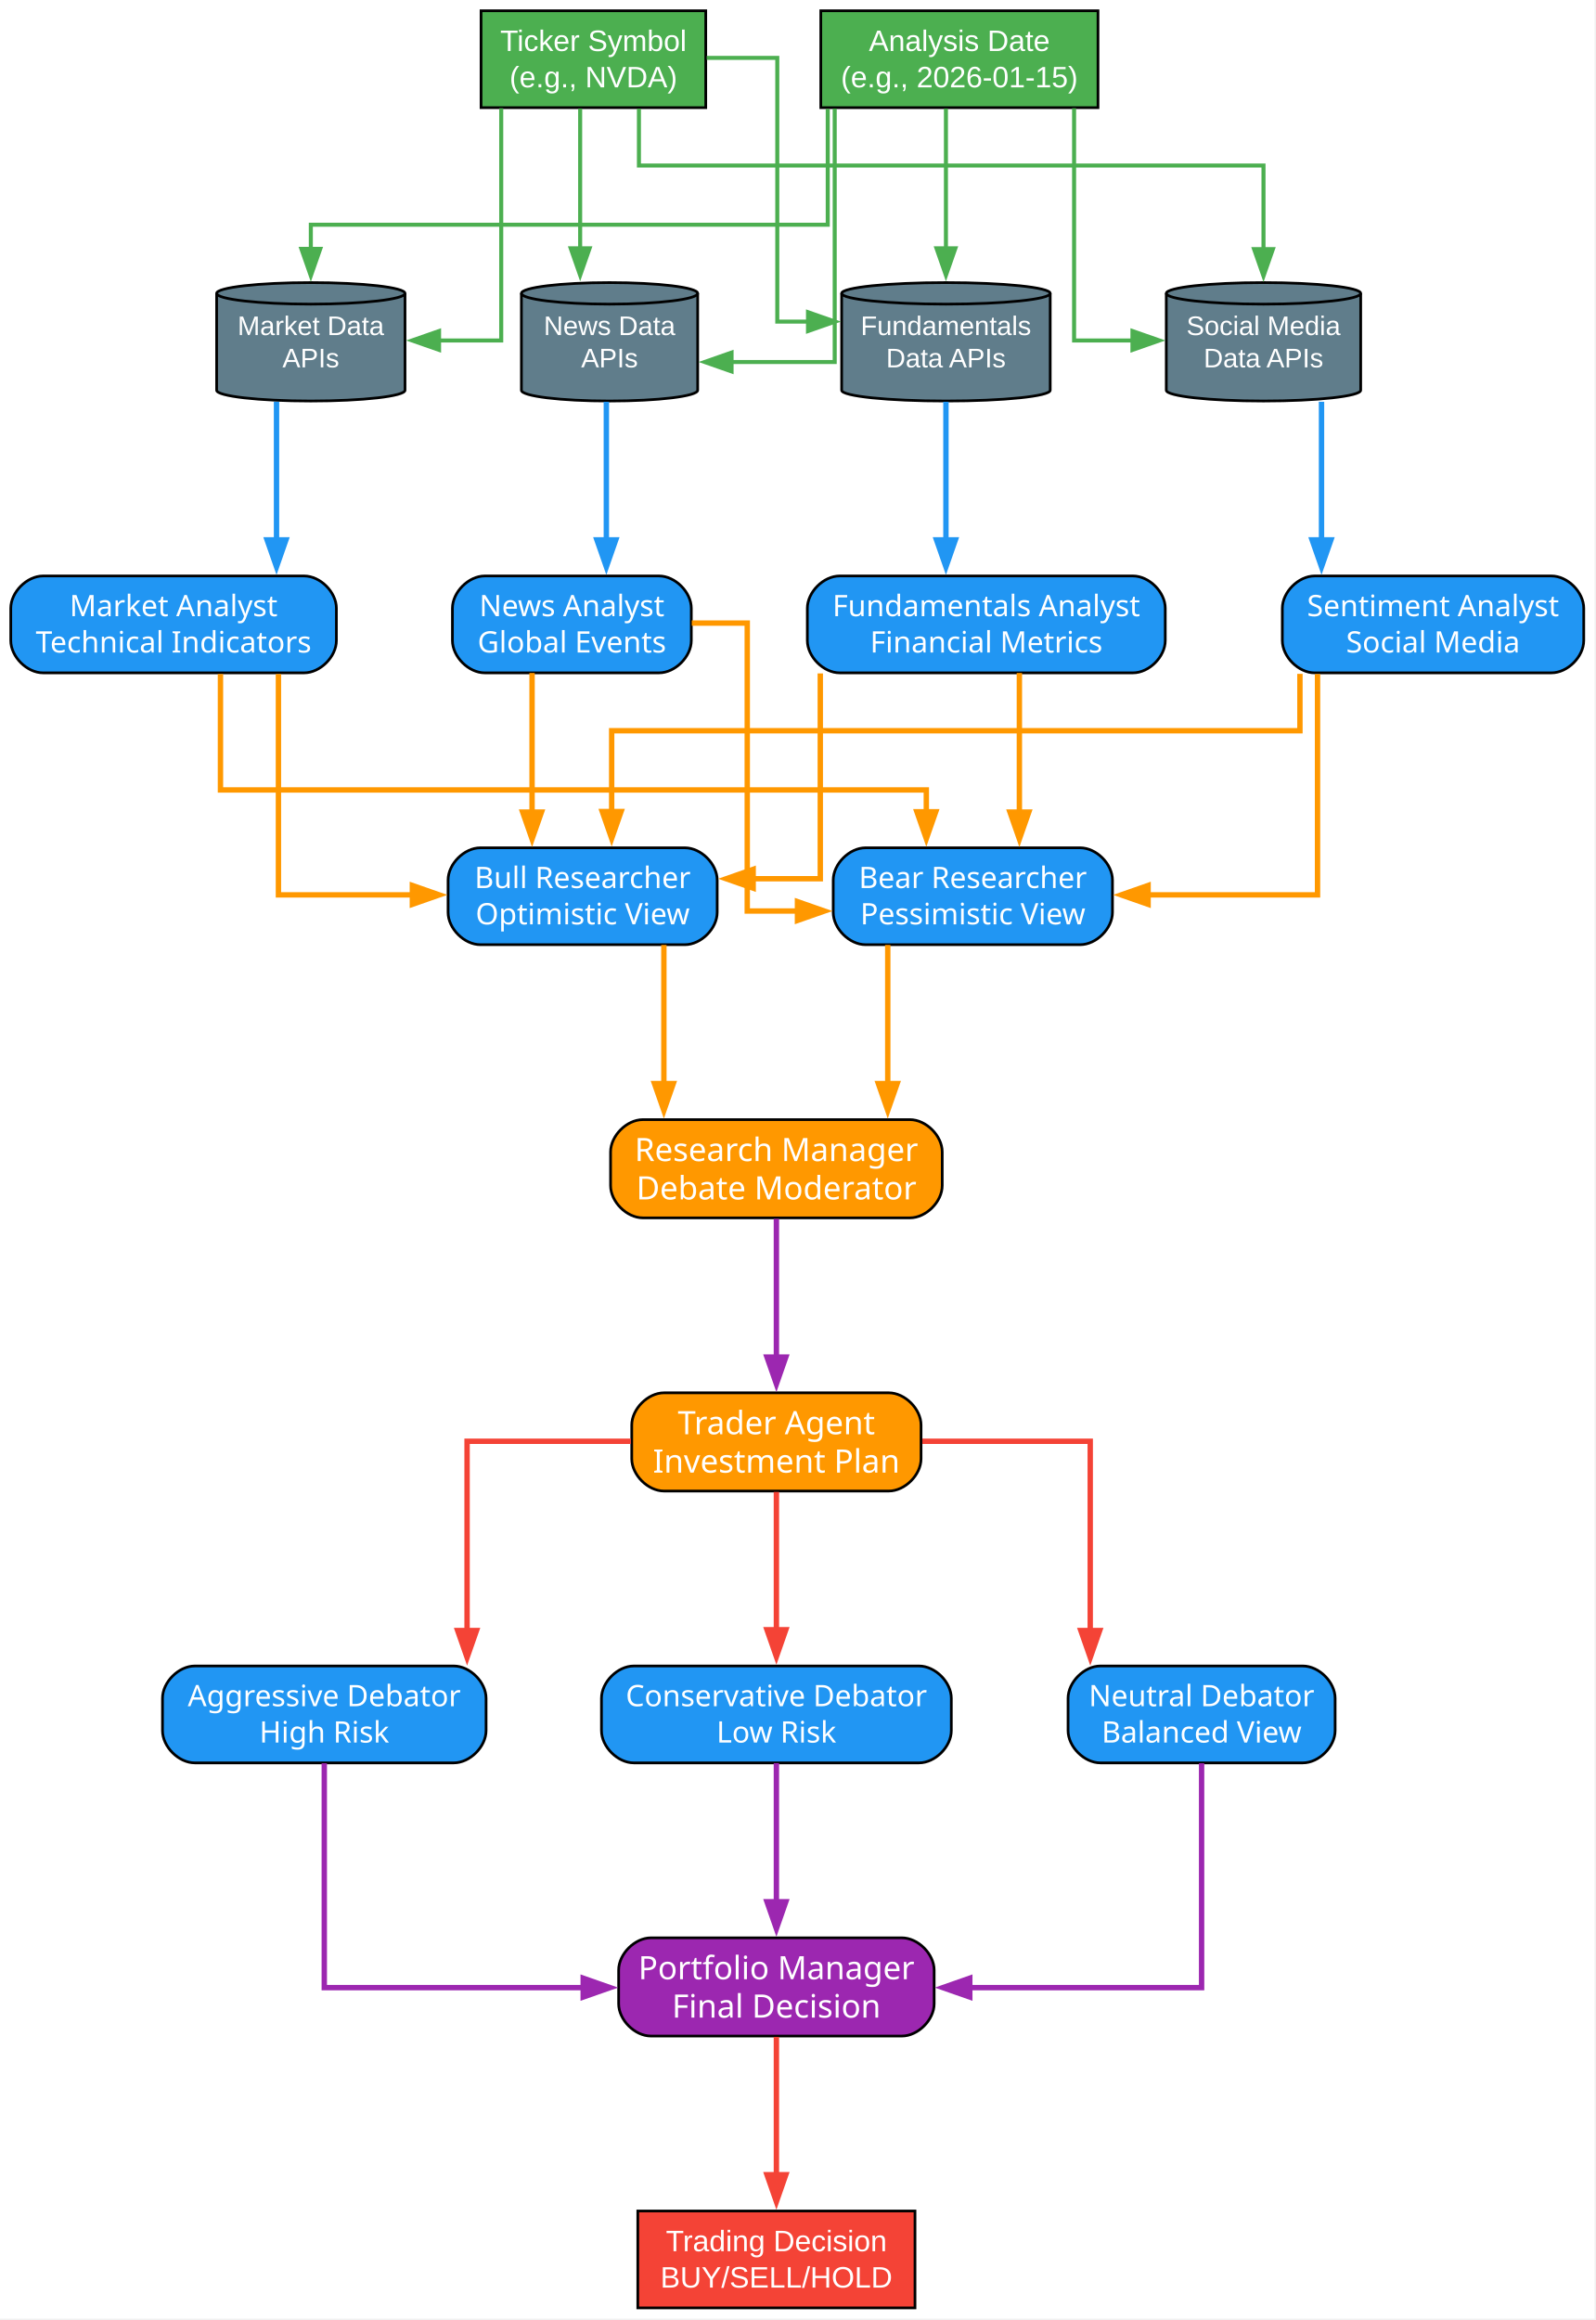
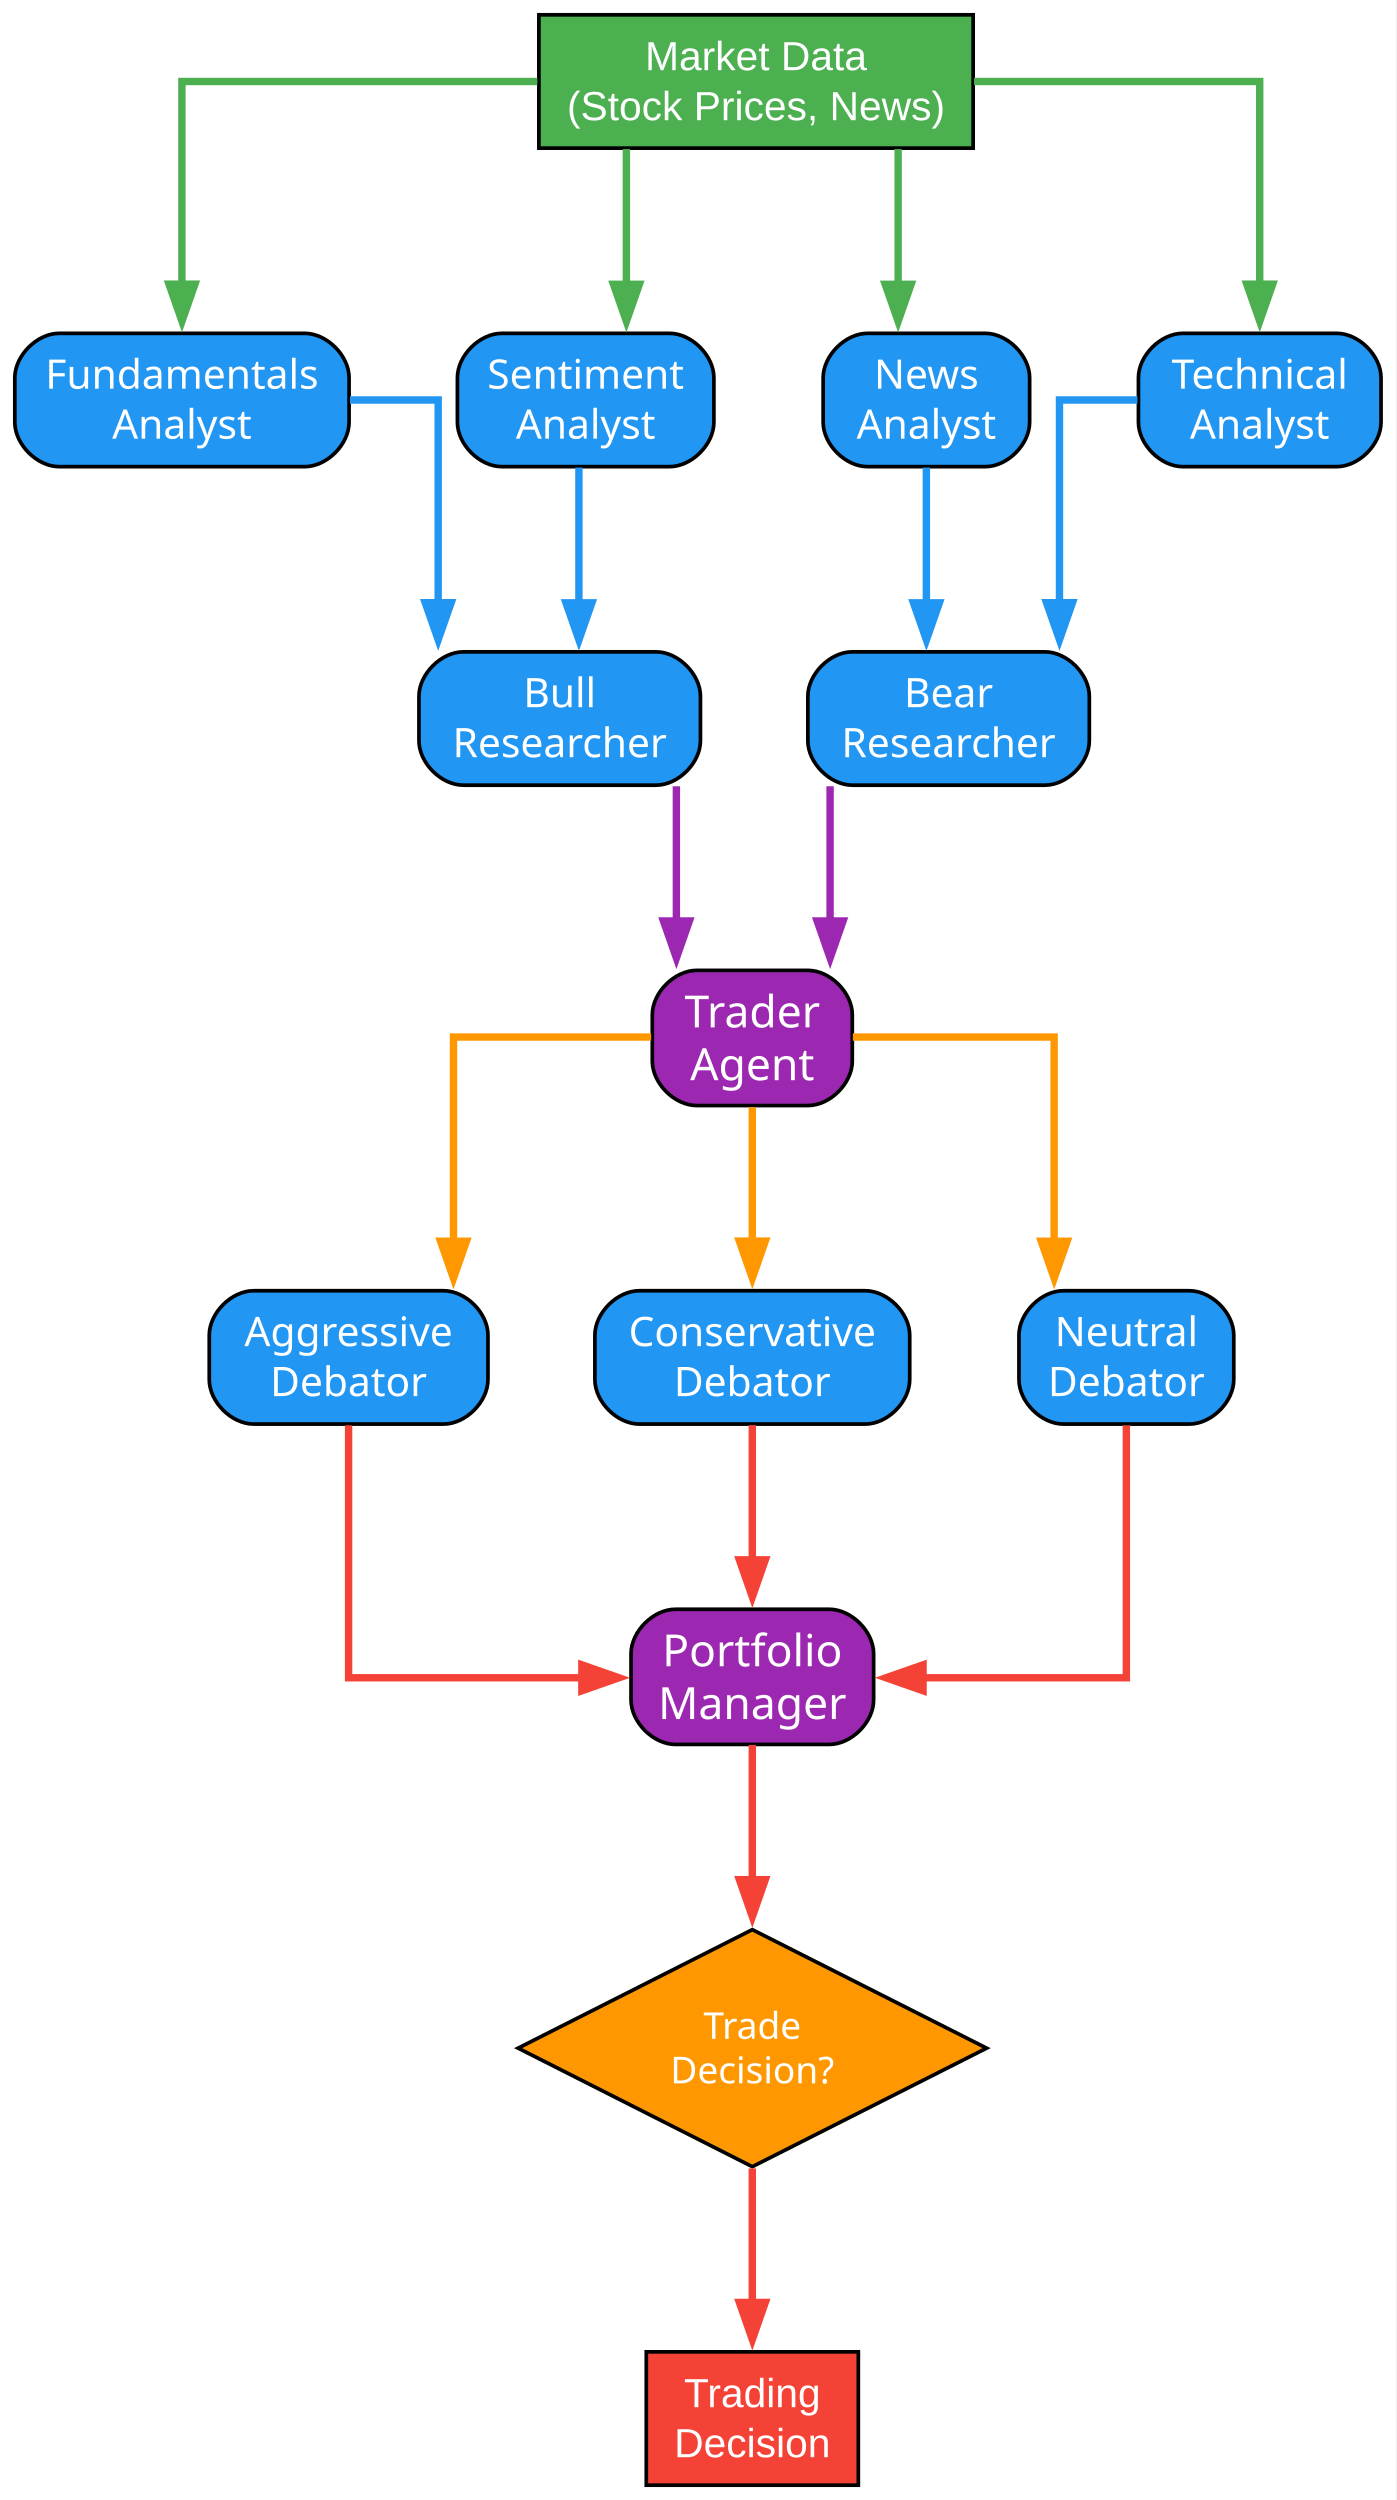
- <svg xmlns="http://www.w3.org/2000/svg" width="593pt" height="862pt" viewBox="0.00 0.00 593.00 862.00">
-   <g id="graph0" class="graph" transform="scale(1 1) rotate(0) translate(4 857.5)">
-     <polygon fill="white" stroke="none" points="-4,4 -4,-857.5 588.5,-857.5 588.5,4 -4,4" />
+ <svg xmlns="http://www.w3.org/2000/svg" width="377pt" height="675pt" viewBox="0.00 0.00 377.00 675.00">
+   <g id="graph0" class="graph" transform="scale(1 1) rotate(0) translate(4 671)">
+     <polygon fill="white" stroke="none" points="-4,4 -4,-671 372.88,-671 372.88,4 -4,4" />
    <g id="node1" class="node">
-       <polygon fill="#4caf50" stroke="black" points="258.25,-853.5 174.75,-853.5 174.75,-817.5 258.25,-817.5 258.25,-853.5" />
-       <text xml:space="preserve" text-anchor="middle" x="216.5" y="-838.55" font-family="Arial" font-size="11.00" fill="white">Ticker Symbol</text>
-       <text xml:space="preserve" text-anchor="middle" x="216.5" y="-825.05" font-family="Arial" font-size="11.00" fill="white">(e.g., NVDA)</text>
+       <polygon fill="#4caf50" stroke="black" points="258.75,-667 141.5,-667 141.5,-631 258.75,-631 258.75,-667" />
+       <text xml:space="preserve" text-anchor="middle" x="200.12" y="-652.05" font-family="Arial" font-size="11.00" fill="white">Market Data</text>
+       <text xml:space="preserve" text-anchor="middle" x="200.12" y="-638.55" font-family="Arial" font-size="11.00" fill="white">(Stock Prices, News)</text>
+     </g>
+     <g id="node2" class="node">
+       <path fill="#2196f3" stroke="black" d="M78.25,-581C78.25,-581 12,-581 12,-581 6,-581 0,-575 0,-569 0,-569 0,-557 0,-557 0,-551 6,-545 12,-545 12,-545 78.25,-545 78.25,-545 84.25,-545 90.25,-551 90.25,-557 90.25,-557 90.25,-569 90.25,-569 90.25,-575 84.25,-581 78.25,-581" />
+       <text xml:space="preserve" text-anchor="middle" x="45.12" y="-566.05" font-family="Arial Bold" font-size="11.00" fill="white">Fundamentals</text>
+       <text xml:space="preserve" text-anchor="middle" x="45.12" y="-552.55" font-family="Arial Bold" font-size="11.00" fill="white">Analyst</text>
+     </g>
+     <g id="edge1" class="edge">
+       <path fill="none" stroke="#4caf50" stroke-width="2" d="M141.08,-649C97.28,-649 45.12,-649 45.12,-649 45.12,-649 45.12,-594.27 45.12,-594.27" />
+       <polygon fill="#4caf50" stroke="#4caf50" stroke-width="2" points="48.63,-594.27 45.13,-584.27 41.63,-594.27 48.63,-594.27" />
    </g>
    <g id="node3" class="node">
-       <path fill="#607d8b" stroke="black" d="M146.5,-748.5C146.5,-750.71 130.81,-752.5 111.5,-752.5 92.19,-752.5 76.5,-750.71 76.5,-748.5 76.5,-748.5 76.5,-712.5 76.5,-712.5 76.5,-710.29 92.19,-708.5 111.5,-708.5 130.81,-708.5 146.5,-710.29 146.5,-712.5 146.5,-712.5 146.5,-748.5 146.5,-748.5" />
-       <path fill="none" stroke="black" d="M146.5,-748.5C146.5,-746.29 130.81,-744.5 111.5,-744.5 92.19,-744.5 76.5,-746.29 76.5,-748.5" />
-       <text xml:space="preserve" text-anchor="middle" x="111.5" y="-733" font-family="Arial" font-size="10.00" fill="white">Market Data</text>
-       <text xml:space="preserve" text-anchor="middle" x="111.5" y="-721" font-family="Arial" font-size="10.00" fill="white">APIs</text>
+       <path fill="#2196f3" stroke="black" d="M176.75,-581C176.75,-581 131.5,-581 131.5,-581 125.5,-581 119.5,-575 119.5,-569 119.5,-569 119.5,-557 119.5,-557 119.5,-551 125.5,-545 131.5,-545 131.5,-545 176.75,-545 176.75,-545 182.75,-545 188.75,-551 188.75,-557 188.75,-557 188.75,-569 188.75,-569 188.75,-575 182.75,-581 176.75,-581" />
+       <text xml:space="preserve" text-anchor="middle" x="154.12" y="-566.05" font-family="Arial Bold" font-size="11.00" fill="white">Sentiment</text>
+       <text xml:space="preserve" text-anchor="middle" x="154.12" y="-552.55" font-family="Arial Bold" font-size="11.00" fill="white">Analyst</text>
    </g>
-     <g id="edge1" class="edge">
-       <path fill="none" stroke="#4caf50" stroke-width="1.5" d="M182.25,-817.3C182.25,-787.36 182.25,-731 182.25,-731 182.25,-731 159.15,-731 159.15,-731" />
-       <polygon fill="#4caf50" stroke="#4caf50" stroke-width="1.5" points="159.15,-727.5 149.15,-731 159.15,-734.5 159.15,-727.5" />
+     <g id="edge2" class="edge">
+       <path fill="none" stroke="#4caf50" stroke-width="2" d="M165.12,-630.76C165.12,-630.76 165.12,-594.24 165.12,-594.24" />
+       <polygon fill="#4caf50" stroke="#4caf50" stroke-width="2" points="168.63,-594.24 165.13,-584.24 161.63,-594.24 168.63,-594.24" />
    </g>
    <g id="node4" class="node">
-       <path fill="#607d8b" stroke="black" d="M255.25,-748.5C255.25,-750.71 240.57,-752.5 222.5,-752.5 204.43,-752.5 189.75,-750.71 189.75,-748.5 189.75,-748.5 189.75,-712.5 189.75,-712.5 189.75,-710.29 204.43,-708.5 222.5,-708.5 240.57,-708.5 255.25,-710.29 255.25,-712.5 255.25,-712.5 255.25,-748.5 255.25,-748.5" />
-       <path fill="none" stroke="black" d="M255.25,-748.5C255.25,-746.29 240.57,-744.5 222.5,-744.5 204.43,-744.5 189.75,-746.29 189.75,-748.5" />
-       <text xml:space="preserve" text-anchor="middle" x="222.5" y="-733" font-family="Arial" font-size="10.00" fill="white">News Data</text>
-       <text xml:space="preserve" text-anchor="middle" x="222.5" y="-721" font-family="Arial" font-size="10.00" fill="white">APIs</text>
+       <path fill="#2196f3" stroke="black" d="M262,-581C262,-581 230.25,-581 230.25,-581 224.25,-581 218.25,-575 218.25,-569 218.25,-569 218.25,-557 218.25,-557 218.25,-551 224.25,-545 230.25,-545 230.25,-545 262,-545 262,-545 268,-545 274,-551 274,-557 274,-557 274,-569 274,-569 274,-575 268,-581 262,-581" />
+       <text xml:space="preserve" text-anchor="middle" x="246.12" y="-566.05" font-family="Arial Bold" font-size="11.00" fill="white">News</text>
+       <text xml:space="preserve" text-anchor="middle" x="246.12" y="-552.55" font-family="Arial Bold" font-size="11.00" fill="white">Analyst</text>
    </g>
-     <g id="edge2" class="edge">
-       <path fill="none" stroke="#4caf50" stroke-width="1.5" d="M211.58,-817.21C211.58,-817.21 211.58,-765.23 211.58,-765.23" />
-       <polygon fill="#4caf50" stroke="#4caf50" stroke-width="1.5" points="215.08,-765.23 211.58,-755.23 208.08,-765.23 215.08,-765.23" />
+     <g id="edge3" class="edge">
+       <path fill="none" stroke="#4caf50" stroke-width="2" d="M238.5,-630.76C238.5,-630.76 238.5,-594.24 238.5,-594.24" />
+       <polygon fill="#4caf50" stroke="#4caf50" stroke-width="2" points="242,-594.24 238.5,-584.24 235,-594.24 242,-594.24" />
    </g>
    <g id="node5" class="node">
-       <path fill="#607d8b" stroke="black" d="M386.25,-748.5C386.25,-750.71 368.88,-752.5 347.5,-752.5 326.12,-752.5 308.75,-750.71 308.75,-748.5 308.75,-748.5 308.75,-712.5 308.75,-712.5 308.75,-710.29 326.12,-708.5 347.5,-708.5 368.88,-708.5 386.25,-710.29 386.25,-712.5 386.25,-712.5 386.25,-748.5 386.25,-748.5" />
-       <path fill="none" stroke="black" d="M386.25,-748.5C386.25,-746.29 368.88,-744.5 347.5,-744.5 326.12,-744.5 308.75,-746.29 308.75,-748.5" />
-       <text xml:space="preserve" text-anchor="middle" x="347.5" y="-733" font-family="Arial" font-size="10.00" fill="white">Fundamentals</text>
-       <text xml:space="preserve" text-anchor="middle" x="347.5" y="-721" font-family="Arial" font-size="10.00" fill="white">Data APIs</text>
+       <path fill="#2196f3" stroke="black" d="M356.88,-581C356.88,-581 315.38,-581 315.38,-581 309.38,-581 303.38,-575 303.38,-569 303.38,-569 303.38,-557 303.38,-557 303.38,-551 309.38,-545 315.38,-545 315.38,-545 356.88,-545 356.88,-545 362.88,-545 368.88,-551 368.88,-557 368.88,-557 368.88,-569 368.88,-569 368.88,-575 362.88,-581 356.88,-581" />
+       <text xml:space="preserve" text-anchor="middle" x="336.12" y="-566.05" font-family="Arial Bold" font-size="11.00" fill="white">Technical</text>
+       <text xml:space="preserve" text-anchor="middle" x="336.12" y="-552.55" font-family="Arial Bold" font-size="11.00" fill="white">Analyst</text>
    </g>
-     <g id="edge3" class="edge">
-       <path fill="none" stroke="#4caf50" stroke-width="1.5" d="M258.61,-836C272.67,-836 284.83,-836 284.83,-836 284.83,-836 284.83,-738 284.83,-738 284.83,-738 296.25,-738 296.25,-738" />
-       <polygon fill="#4caf50" stroke="#4caf50" stroke-width="1.5" points="296.25,-741.5 306.25,-738 296.25,-734.5 296.25,-741.5" />
+     <g id="edge4" class="edge">
+       <path fill="none" stroke="#4caf50" stroke-width="2" d="M258.99,-649C295.74,-649 336.12,-649 336.12,-649 336.12,-649 336.12,-594.27 336.12,-594.27" />
+       <polygon fill="#4caf50" stroke="#4caf50" stroke-width="2" points="339.63,-594.27 336.13,-584.27 332.63,-594.27 339.63,-594.27" />
    </g>
    <g id="node6" class="node">
-       <path fill="#607d8b" stroke="black" d="M501.62,-748.5C501.62,-750.71 485.43,-752.5 465.5,-752.5 445.57,-752.5 429.38,-750.71 429.38,-748.5 429.38,-748.5 429.38,-712.5 429.38,-712.5 429.38,-710.29 445.57,-708.5 465.5,-708.5 485.43,-708.5 501.62,-710.29 501.62,-712.5 501.62,-712.5 501.62,-748.5 501.62,-748.5" />
-       <path fill="none" stroke="black" d="M501.62,-748.5C501.62,-746.29 485.43,-744.5 465.5,-744.5 445.57,-744.5 429.38,-746.29 429.38,-748.5" />
-       <text xml:space="preserve" text-anchor="middle" x="465.5" y="-733" font-family="Arial" font-size="10.00" fill="white">Social Media</text>
-       <text xml:space="preserve" text-anchor="middle" x="465.5" y="-721" font-family="Arial" font-size="10.00" fill="white">Data APIs</text>
-     </g>
-     <g id="edge4" class="edge">
-       <path fill="none" stroke="#4caf50" stroke-width="1.5" d="M233.42,-817.14C233.42,-806.82 233.42,-796 233.42,-796 233.42,-796 465.5,-796 465.5,-796 465.5,-796 465.5,-764.95 465.5,-764.95" />
-       <polygon fill="#4caf50" stroke="#4caf50" stroke-width="1.5" points="469,-764.95 465.5,-754.95 462,-764.95 469,-764.95" />
-     </g>
-     <g id="node2" class="node">
-       <polygon fill="#4caf50" stroke="black" points="404,-853.5 301,-853.5 301,-817.5 404,-817.5 404,-853.5" />
-       <text xml:space="preserve" text-anchor="middle" x="352.5" y="-838.55" font-family="Arial" font-size="11.00" fill="white">Analysis Date</text>
-       <text xml:space="preserve" text-anchor="middle" x="352.5" y="-825.05" font-family="Arial" font-size="11.00" fill="white">(e.g., 2026-01-15)</text>
+       <path fill="#2196f3" stroke="black" d="M173.12,-495C173.12,-495 121.12,-495 121.12,-495 115.12,-495 109.12,-489 109.12,-483 109.12,-483 109.12,-471 109.12,-471 109.12,-465 115.12,-459 121.12,-459 121.12,-459 173.12,-459 173.12,-459 179.12,-459 185.12,-465 185.12,-471 185.12,-471 185.12,-483 185.12,-483 185.12,-489 179.12,-495 173.12,-495" />
+       <text xml:space="preserve" text-anchor="middle" x="147.12" y="-480.05" font-family="Arial Bold" font-size="11.00" fill="white">Bull</text>
+       <text xml:space="preserve" text-anchor="middle" x="147.12" y="-466.55" font-family="Arial Bold" font-size="11.00" fill="white">Researcher</text>
    </g>
    <g id="edge5" class="edge">
-       <path fill="none" stroke="#4caf50" stroke-width="1.5" d="M303.58,-817.05C303.58,-798.93 303.58,-774 303.58,-774 303.58,-774 111.5,-774 111.5,-774 111.5,-774 111.5,-765.03 111.5,-765.03" />
-       <polygon fill="#4caf50" stroke="#4caf50" stroke-width="1.5" points="115,-765.03 111.5,-755.03 108,-765.03 115,-765.03" />
+       <path fill="none" stroke="#2196f3" stroke-width="2" d="M90.5,-563C103.54,-563 114.31,-563 114.31,-563 114.31,-563 114.31,-508.27 114.31,-508.27" />
+       <polygon fill="#2196f3" stroke="#2196f3" stroke-width="2" points="117.81,-508.27 114.31,-498.27 110.81,-508.27 117.81,-508.27" />
    </g>
    <g id="edge6" class="edge">
-       <path fill="none" stroke="#4caf50" stroke-width="1.5" d="M306.17,-817.17C306.17,-785.3 306.17,-723 306.17,-723 306.17,-723 267.84,-723 267.84,-723" />
-       <polygon fill="#4caf50" stroke="#4caf50" stroke-width="1.5" points="267.84,-719.5 257.84,-723 267.84,-726.5 267.84,-719.5" />
+       <path fill="none" stroke="#2196f3" stroke-width="2" d="M152.31,-544.76C152.31,-544.76 152.31,-508.24 152.31,-508.24" />
+       <polygon fill="#2196f3" stroke="#2196f3" stroke-width="2" points="155.81,-508.24 152.31,-498.24 148.81,-508.24 155.81,-508.24" />
+     </g>
+     <g id="node7" class="node">
+       <path fill="#2196f3" stroke="black" d="M278.12,-495C278.12,-495 226.12,-495 226.12,-495 220.12,-495 214.12,-489 214.12,-483 214.12,-483 214.12,-471 214.12,-471 214.12,-465 220.12,-459 226.12,-459 226.12,-459 278.12,-459 278.12,-459 284.12,-459 290.12,-465 290.12,-471 290.12,-471 290.12,-483 290.12,-483 290.12,-489 284.12,-495 278.12,-495" />
+       <text xml:space="preserve" text-anchor="middle" x="252.12" y="-480.05" font-family="Arial Bold" font-size="11.00" fill="white">Bear</text>
+       <text xml:space="preserve" text-anchor="middle" x="252.12" y="-466.55" font-family="Arial Bold" font-size="11.00" fill="white">Researcher</text>
    </g>
    <g id="edge7" class="edge">
-       <path fill="none" stroke="#4caf50" stroke-width="1.5" d="M347.5,-817.21C347.5,-817.21 347.5,-765.23 347.5,-765.23" />
-       <polygon fill="#4caf50" stroke="#4caf50" stroke-width="1.5" points="351,-765.23 347.5,-755.23 344,-765.23 351,-765.23" />
+       <path fill="none" stroke="#2196f3" stroke-width="2" d="M246.12,-544.76C246.12,-544.76 246.12,-508.24 246.12,-508.24" />
+       <polygon fill="#2196f3" stroke="#2196f3" stroke-width="2" points="249.63,-508.24 246.13,-498.24 242.63,-508.24 249.63,-508.24" />
    </g>
    <g id="edge8" class="edge">
-       <path fill="none" stroke="#4caf50" stroke-width="1.5" d="M395.12,-817.3C395.12,-787.36 395.12,-731 395.12,-731 395.12,-731 416.81,-731 416.81,-731" />
-       <polygon fill="#4caf50" stroke="#4caf50" stroke-width="1.5" points="416.81,-734.5 426.81,-731 416.81,-727.5 416.81,-734.5" />
+       <path fill="none" stroke="#2196f3" stroke-width="2" d="M303.12,-563C291.86,-563 282.06,-563 282.06,-563 282.06,-563 282.06,-508.27 282.06,-508.27" />
+       <polygon fill="#2196f3" stroke="#2196f3" stroke-width="2" points="285.56,-508.27 282.06,-498.27 278.56,-508.27 285.56,-508.27" />
    </g>
-     <g id="node7" class="node">
-       <path fill="#2196f3" stroke="black" d="M109,-643.5C109,-643.5 12,-643.5 12,-643.5 6,-643.5 0,-637.5 0,-631.5 0,-631.5 0,-619.5 0,-619.5 0,-613.5 6,-607.5 12,-607.5 12,-607.5 109,-607.5 109,-607.5 115,-607.5 121,-613.5 121,-619.5 121,-619.5 121,-631.5 121,-631.5 121,-637.5 115,-643.5 109,-643.5" />
-       <text xml:space="preserve" text-anchor="middle" x="60.5" y="-628.55" font-family="Arial Bold" font-size="11.00" fill="white">Market Analyst</text>
-       <text xml:space="preserve" text-anchor="middle" x="60.5" y="-615.05" font-family="Arial Bold" font-size="11.00" fill="white">Technical Indicators</text>
+     <g id="node8" class="node">
+       <path fill="#9c27b0" stroke="black" d="M214.12,-409C214.12,-409 184.12,-409 184.12,-409 178.12,-409 172.12,-403 172.12,-397 172.12,-397 172.12,-384.5 172.12,-384.5 172.12,-378.5 178.12,-372.5 184.12,-372.5 184.12,-372.5 214.12,-372.5 214.12,-372.5 220.12,-372.5 226.12,-378.5 226.12,-384.5 226.12,-384.5 226.12,-397 226.12,-397 226.12,-403 220.12,-409 214.12,-409" />
+       <text xml:space="preserve" text-anchor="middle" x="199.12" y="-393.6" font-family="Arial Bold" font-size="12.00" fill="white">Trader</text>
+       <text xml:space="preserve" text-anchor="middle" x="199.12" y="-379.35" font-family="Arial Bold" font-size="12.00" fill="white">Agent</text>
    </g>
    <g id="edge9" class="edge">
-       <path fill="none" stroke="#2196f3" stroke-width="2" d="M98.75,-708.23C98.75,-708.23 98.75,-656.91 98.75,-656.91" />
-       <polygon fill="#2196f3" stroke="#2196f3" stroke-width="2" points="102.25,-656.91 98.75,-646.91 95.25,-656.91 102.25,-656.91" />
-     </g>
-     <g id="node8" class="node">
-       <path fill="#2196f3" stroke="black" d="M240.88,-643.5C240.88,-643.5 176.12,-643.5 176.12,-643.5 170.12,-643.5 164.12,-637.5 164.12,-631.5 164.12,-631.5 164.12,-619.5 164.12,-619.5 164.12,-613.5 170.12,-607.5 176.12,-607.5 176.12,-607.5 240.88,-607.5 240.88,-607.5 246.88,-607.5 252.88,-613.5 252.88,-619.5 252.88,-619.5 252.88,-631.5 252.88,-631.5 252.88,-637.5 246.88,-643.5 240.88,-643.5" />
-       <text xml:space="preserve" text-anchor="middle" x="208.5" y="-628.55" font-family="Arial Bold" font-size="11.00" fill="white">News Analyst</text>
-       <text xml:space="preserve" text-anchor="middle" x="208.5" y="-615.05" font-family="Arial Bold" font-size="11.00" fill="white">Global Events</text>
+       <path fill="none" stroke="#9c27b0" stroke-width="2" d="M178.62,-458.71C178.62,-458.71 178.62,-422.34 178.62,-422.34" />
+       <polygon fill="#9c27b0" stroke="#9c27b0" stroke-width="2" points="182.13,-422.34 178.63,-412.34 175.13,-422.34 182.13,-422.34" />
    </g>
    <g id="edge10" class="edge">
-       <path fill="none" stroke="#2196f3" stroke-width="2" d="M221.31,-708.23C221.31,-708.23 221.31,-656.91 221.31,-656.91" />
-       <polygon fill="#2196f3" stroke="#2196f3" stroke-width="2" points="224.81,-656.91 221.31,-646.91 217.81,-656.91 224.81,-656.91" />
+       <path fill="none" stroke="#9c27b0" stroke-width="2" d="M220.12,-458.71C220.12,-458.71 220.12,-422.34 220.12,-422.34" />
+       <polygon fill="#9c27b0" stroke="#9c27b0" stroke-width="2" points="223.63,-422.34 220.13,-412.34 216.63,-422.34 223.63,-422.34" />
    </g>
    <g id="node9" class="node">
-       <path fill="#2196f3" stroke="black" d="M417,-643.5C417,-643.5 308,-643.5 308,-643.5 302,-643.5 296,-637.5 296,-631.5 296,-631.5 296,-619.5 296,-619.5 296,-613.5 302,-607.5 308,-607.5 308,-607.5 417,-607.5 417,-607.5 423,-607.5 429,-613.5 429,-619.5 429,-619.5 429,-631.5 429,-631.5 429,-637.5 423,-643.5 417,-643.5" />
-       <text xml:space="preserve" text-anchor="middle" x="362.5" y="-628.55" font-family="Arial Bold" font-size="11.00" fill="white">Fundamentals Analyst</text>
-       <text xml:space="preserve" text-anchor="middle" x="362.5" y="-615.05" font-family="Arial Bold" font-size="11.00" fill="white">Financial Metrics</text>
+       <path fill="#2196f3" stroke="black" d="M115.75,-322.5C115.75,-322.5 64.5,-322.5 64.5,-322.5 58.5,-322.5 52.5,-316.5 52.5,-310.5 52.5,-310.5 52.5,-298.5 52.5,-298.5 52.5,-292.5 58.5,-286.5 64.5,-286.5 64.5,-286.5 115.75,-286.5 115.75,-286.5 121.75,-286.5 127.75,-292.5 127.75,-298.5 127.75,-298.5 127.75,-310.5 127.75,-310.5 127.75,-316.5 121.75,-322.5 115.75,-322.5" />
+       <text xml:space="preserve" text-anchor="middle" x="90.12" y="-307.55" font-family="Arial Bold" font-size="11.00" fill="white">Aggressive</text>
+       <text xml:space="preserve" text-anchor="middle" x="90.12" y="-294.05" font-family="Arial Bold" font-size="11.00" fill="white">Debator</text>
    </g>
    <g id="edge11" class="edge">
-       <path fill="none" stroke="#2196f3" stroke-width="2" d="M347.5,-708.23C347.5,-708.23 347.5,-656.91 347.5,-656.91" />
-       <polygon fill="#2196f3" stroke="#2196f3" stroke-width="2" points="351,-656.91 347.5,-646.91 344,-656.91 351,-656.91" />
+       <path fill="none" stroke="#ff9800" stroke-width="2" d="M171.81,-391C148.4,-391 118.44,-391 118.44,-391 118.44,-391 118.44,-335.87 118.44,-335.87" />
+       <polygon fill="#ff9800" stroke="#ff9800" stroke-width="2" points="121.94,-335.87 118.44,-325.87 114.94,-335.87 121.94,-335.87" />
    </g>
    <g id="node10" class="node">
-       <path fill="#2196f3" stroke="black" d="M572.5,-643.5C572.5,-643.5 484.5,-643.5 484.5,-643.5 478.5,-643.5 472.5,-637.5 472.5,-631.5 472.5,-631.5 472.5,-619.5 472.5,-619.5 472.5,-613.5 478.5,-607.5 484.5,-607.5 484.5,-607.5 572.5,-607.5 572.5,-607.5 578.5,-607.5 584.5,-613.5 584.5,-619.5 584.5,-619.5 584.5,-631.5 584.5,-631.5 584.5,-637.5 578.5,-643.5 572.5,-643.5" />
-       <text xml:space="preserve" text-anchor="middle" x="528.5" y="-628.55" font-family="Arial Bold" font-size="11.00" fill="white">Sentiment Analyst</text>
-       <text xml:space="preserve" text-anchor="middle" x="528.5" y="-615.05" font-family="Arial Bold" font-size="11.00" fill="white">Social Media</text>
+       <path fill="#2196f3" stroke="black" d="M229.62,-322.5C229.62,-322.5 168.62,-322.5 168.62,-322.5 162.62,-322.5 156.62,-316.5 156.62,-310.5 156.62,-310.5 156.62,-298.5 156.62,-298.5 156.62,-292.5 162.62,-286.5 168.62,-286.5 168.62,-286.5 229.62,-286.5 229.62,-286.5 235.62,-286.5 241.62,-292.5 241.62,-298.5 241.62,-298.5 241.62,-310.5 241.62,-310.5 241.62,-316.5 235.62,-322.5 229.62,-322.5" />
+       <text xml:space="preserve" text-anchor="middle" x="199.12" y="-307.55" font-family="Arial Bold" font-size="11.00" fill="white">Conservative</text>
+       <text xml:space="preserve" text-anchor="middle" x="199.12" y="-294.05" font-family="Arial Bold" font-size="11.00" fill="white">Debator</text>
    </g>
    <g id="edge12" class="edge">
-       <path fill="none" stroke="#2196f3" stroke-width="2" d="M487.06,-708.23C487.06,-708.23 487.06,-656.91 487.06,-656.91" />
-       <polygon fill="#2196f3" stroke="#2196f3" stroke-width="2" points="490.56,-656.91 487.06,-646.91 483.56,-656.91 490.56,-656.91" />
+       <path fill="none" stroke="#ff9800" stroke-width="2" d="M199.12,-372.04C199.12,-372.04 199.12,-335.91 199.12,-335.91" />
+       <polygon fill="#ff9800" stroke="#ff9800" stroke-width="2" points="202.63,-335.91 199.13,-325.91 195.63,-335.91 202.63,-335.91" />
    </g>
    <g id="node11" class="node">
-       <path fill="#2196f3" stroke="black" d="M250.5,-542.5C250.5,-542.5 174.5,-542.5 174.5,-542.5 168.5,-542.5 162.5,-536.5 162.5,-530.5 162.5,-530.5 162.5,-518.5 162.5,-518.5 162.5,-512.5 168.5,-506.5 174.5,-506.5 174.5,-506.5 250.5,-506.5 250.5,-506.5 256.5,-506.5 262.5,-512.5 262.5,-518.5 262.5,-518.5 262.5,-530.5 262.5,-530.5 262.5,-536.5 256.5,-542.5 250.5,-542.5" />
-       <text xml:space="preserve" text-anchor="middle" x="212.5" y="-527.55" font-family="Arial Bold" font-size="11.00" fill="white">Bull Researcher</text>
-       <text xml:space="preserve" text-anchor="middle" x="212.5" y="-514.05" font-family="Arial Bold" font-size="11.00" fill="white">Optimistic View</text>
+       <path fill="#2196f3" stroke="black" d="M317.12,-322.5C317.12,-322.5 283.12,-322.5 283.12,-322.5 277.12,-322.5 271.12,-316.5 271.12,-310.5 271.12,-310.5 271.12,-298.5 271.12,-298.5 271.12,-292.5 277.12,-286.5 283.12,-286.5 283.12,-286.5 317.12,-286.5 317.12,-286.5 323.12,-286.5 329.12,-292.5 329.12,-298.5 329.12,-298.5 329.12,-310.5 329.12,-310.5 329.12,-316.5 323.12,-322.5 317.12,-322.5" />
+       <text xml:space="preserve" text-anchor="middle" x="300.12" y="-307.55" font-family="Arial Bold" font-size="11.00" fill="white">Neutral</text>
+       <text xml:space="preserve" text-anchor="middle" x="300.12" y="-294.05" font-family="Arial Bold" font-size="11.00" fill="white">Debator</text>
    </g>
    <g id="edge13" class="edge">
-       <path fill="none" stroke="#ff9800" stroke-width="2" d="M99.46,-607.07C99.46,-578.05 99.46,-525 99.46,-525 99.46,-525 149.23,-525 149.23,-525" />
-       <polygon fill="#ff9800" stroke="#ff9800" stroke-width="2" points="149.23,-528.5 159.23,-525 149.23,-521.5 149.23,-528.5" />
+       <path fill="none" stroke="#ff9800" stroke-width="2" d="M226.26,-391C249.97,-391 280.62,-391 280.62,-391 280.62,-391 280.62,-335.87 280.62,-335.87" />
+       <polygon fill="#ff9800" stroke="#ff9800" stroke-width="2" points="284.13,-335.87 280.63,-325.87 277.13,-335.87 284.13,-335.87" />
    </g>
    <g id="node12" class="node">
-       <path fill="#2196f3" stroke="black" d="M397.38,-542.5C397.38,-542.5 317.62,-542.5 317.62,-542.5 311.62,-542.5 305.62,-536.5 305.62,-530.5 305.62,-530.5 305.62,-518.5 305.62,-518.5 305.62,-512.5 311.62,-506.5 317.62,-506.5 317.62,-506.5 397.38,-506.5 397.38,-506.5 403.38,-506.5 409.38,-512.5 409.38,-518.5 409.38,-518.5 409.38,-530.5 409.38,-530.5 409.38,-536.5 403.38,-542.5 397.38,-542.5" />
-       <text xml:space="preserve" text-anchor="middle" x="357.5" y="-527.55" font-family="Arial Bold" font-size="11.00" fill="white">Bear Researcher</text>
-       <text xml:space="preserve" text-anchor="middle" x="357.5" y="-514.05" font-family="Arial Bold" font-size="11.00" fill="white">Pessimistic View</text>
+       <path fill="#9c27b0" stroke="black" d="M219.88,-236.5C219.88,-236.5 178.38,-236.5 178.38,-236.5 172.38,-236.5 166.38,-230.5 166.38,-224.5 166.38,-224.5 166.38,-212 166.38,-212 166.38,-206 172.38,-200 178.38,-200 178.38,-200 219.88,-200 219.88,-200 225.88,-200 231.88,-206 231.88,-212 231.88,-212 231.88,-224.5 231.88,-224.5 231.88,-230.5 225.88,-236.5 219.88,-236.5" />
+       <text xml:space="preserve" text-anchor="middle" x="199.12" y="-221.1" font-family="Arial Bold" font-size="12.00" fill="white">Portfolio</text>
+       <text xml:space="preserve" text-anchor="middle" x="199.12" y="-206.85" font-family="Arial Bold" font-size="12.00" fill="white">Manager</text>
+     </g>
+     <g id="edge14" class="edge">
+       <path fill="none" stroke="#f44336" stroke-width="2" d="M90.12,-286.16C90.12,-260.76 90.12,-218 90.12,-218 90.12,-218 153.1,-218 153.1,-218" />
+       <polygon fill="#f44336" stroke="#f44336" stroke-width="2" points="153.1,-221.5 163.1,-218 153.1,-214.5 153.1,-221.5" />
+     </g>
+     <g id="edge15" class="edge">
+       <path fill="none" stroke="#f44336" stroke-width="2" d="M199.12,-286.21C199.12,-286.21 199.12,-249.84 199.12,-249.84" />
+       <polygon fill="#f44336" stroke="#f44336" stroke-width="2" points="202.63,-249.84 199.13,-239.84 195.63,-249.84 202.63,-249.84" />
+     </g>
+     <g id="edge16" class="edge">
+       <path fill="none" stroke="#f44336" stroke-width="2" d="M300.12,-286.16C300.12,-260.76 300.12,-218 300.12,-218 300.12,-218 245.22,-218 245.22,-218" />
+       <polygon fill="#f44336" stroke="#f44336" stroke-width="2" points="245.22,-214.5 235.22,-218 245.22,-221.5 245.22,-214.5" />
+     </g>
+     <g id="node13" class="node">
+       <polygon fill="#ff9800" stroke="black" points="199.12,-150 135.88,-118 199.12,-86 262.38,-118 199.12,-150" />
+       <text xml:space="preserve" text-anchor="middle" x="199.12" y="-120.5" font-family="Arial Bold" font-size="10.00" fill="white">Trade</text>
+       <text xml:space="preserve" text-anchor="middle" x="199.12" y="-108.5" font-family="Arial Bold" font-size="10.00" fill="white">Decision?</text>
    </g>
    <g id="edge17" class="edge">
-       <path fill="none" stroke="#ff9800" stroke-width="2" d="M77.92,-607.05C77.92,-588.93 77.92,-564 77.92,-564 77.92,-564 340.21,-564 340.21,-564 340.21,-564 340.21,-555.89 340.21,-555.89" />
-       <polygon fill="#ff9800" stroke="#ff9800" stroke-width="2" points="343.71,-555.89 340.21,-545.89 336.71,-555.89 343.71,-555.89" />
+       <path fill="none" stroke="#f44336" stroke-width="2" d="M199.12,-199.86C199.12,-199.86 199.12,-163.5 199.12,-163.5" />
+       <polygon fill="#f44336" stroke="#f44336" stroke-width="2" points="202.63,-163.5 199.13,-153.5 195.63,-163.5 202.63,-163.5" />
    </g>
-     <g id="edge14" class="edge">
-       <path fill="none" stroke="#ff9800" stroke-width="2" d="M193.71,-607.44C193.71,-607.44 193.71,-555.77 193.71,-555.77" />
-       <polygon fill="#ff9800" stroke="#ff9800" stroke-width="2" points="197.21,-555.77 193.71,-545.77 190.21,-555.77 197.21,-555.77" />
+     <g id="node14" class="node">
+       <polygon fill="#f44336" stroke="black" points="227.75,-36 170.5,-36 170.5,0 227.75,0 227.75,-36" />
+       <text xml:space="preserve" text-anchor="middle" x="199.12" y="-21.05" font-family="Arial" font-size="11.00" fill="white">Trading</text>
+       <text xml:space="preserve" text-anchor="middle" x="199.12" y="-7.55" font-family="Arial" font-size="11.00" fill="white">Decision</text>
    </g>
    <g id="edge18" class="edge">
-       <path fill="none" stroke="#ff9800" stroke-width="2" d="M253.05,-626C264.5,-626 273.67,-626 273.67,-626 273.67,-626 273.67,-519 273.67,-519 273.67,-519 292.33,-519 292.33,-519" />
-       <polygon fill="#ff9800" stroke="#ff9800" stroke-width="2" points="292.33,-522.5 302.33,-519 292.33,-515.5 292.33,-522.5" />
-     </g>
-     <g id="edge15" class="edge">
-       <path fill="none" stroke="#ff9800" stroke-width="2" d="M300.81,-607.28C300.81,-579.82 300.81,-531 300.81,-531 300.81,-531 275.87,-531 275.87,-531" />
-       <polygon fill="#ff9800" stroke="#ff9800" stroke-width="2" points="275.87,-527.5 265.87,-531 275.87,-534.5 275.87,-527.5" />
-     </g>
-     <g id="edge19" class="edge">
-       <path fill="none" stroke="#ff9800" stroke-width="2" d="M374.79,-607.44C374.79,-607.44 374.79,-555.77 374.79,-555.77" />
-       <polygon fill="#ff9800" stroke="#ff9800" stroke-width="2" points="378.29,-555.77 374.79,-545.77 371.29,-555.77 378.29,-555.77" />
-     </g>
-     <g id="edge16" class="edge">
-       <path fill="none" stroke="#ff9800" stroke-width="2" d="M479.04,-607.14C479.04,-596.82 479.04,-586 479.04,-586 479.04,-586 223.29,-586 223.29,-586 223.29,-586 223.29,-555.98 223.29,-555.98" />
-       <polygon fill="#ff9800" stroke="#ff9800" stroke-width="2" points="226.79,-555.98 223.29,-545.98 219.79,-555.98 226.79,-555.98" />
-     </g>
-     <g id="edge20" class="edge">
-       <path fill="none" stroke="#ff9800" stroke-width="2" d="M485.58,-607.07C485.58,-578.05 485.58,-525 485.58,-525 485.58,-525 422.62,-525 422.62,-525" />
-       <polygon fill="#ff9800" stroke="#ff9800" stroke-width="2" points="422.62,-521.5 412.62,-525 422.62,-528.5 422.62,-521.5" />
-     </g>
-     <g id="node13" class="node">
-       <path fill="#ff9800" stroke="black" d="M334.12,-441.5C334.12,-441.5 234.88,-441.5 234.88,-441.5 228.88,-441.5 222.88,-435.5 222.88,-429.5 222.88,-429.5 222.88,-417 222.88,-417 222.88,-411 228.88,-405 234.88,-405 234.88,-405 334.12,-405 334.12,-405 340.12,-405 346.12,-411 346.12,-417 346.12,-417 346.12,-429.5 346.12,-429.5 346.12,-435.5 340.12,-441.5 334.12,-441.5" />
-       <text xml:space="preserve" text-anchor="middle" x="284.5" y="-426.1" font-family="Arial Bold" font-size="12.00" fill="white">Research Manager</text>
-       <text xml:space="preserve" text-anchor="middle" x="284.5" y="-411.85" font-family="Arial Bold" font-size="12.00" fill="white">Debate Moderator</text>
-     </g>
-     <g id="edge21" class="edge">
-       <path fill="none" stroke="#ff9800" stroke-width="2" d="M242.69,-506.4C242.69,-506.4 242.69,-454.91 242.69,-454.91" />
-       <polygon fill="#ff9800" stroke="#ff9800" stroke-width="2" points="246.19,-454.91 242.69,-444.91 239.19,-454.91 246.19,-454.91" />
-     </g>
-     <g id="edge22" class="edge">
-       <path fill="none" stroke="#ff9800" stroke-width="2" d="M325.88,-506.4C325.88,-506.4 325.88,-454.91 325.88,-454.91" />
-       <polygon fill="#ff9800" stroke="#ff9800" stroke-width="2" points="329.38,-454.91 325.88,-444.91 322.38,-454.91 329.38,-454.91" />
-     </g>
-     <g id="node14" class="node">
-       <path fill="#ff9800" stroke="black" d="M326.25,-340C326.25,-340 242.75,-340 242.75,-340 236.75,-340 230.75,-334 230.75,-328 230.75,-328 230.75,-315.5 230.75,-315.5 230.75,-309.5 236.75,-303.5 242.75,-303.5 242.75,-303.5 326.25,-303.5 326.25,-303.5 332.25,-303.5 338.25,-309.5 338.25,-315.5 338.25,-315.5 338.25,-328 338.25,-328 338.25,-334 332.25,-340 326.25,-340" />
-       <text xml:space="preserve" text-anchor="middle" x="284.5" y="-324.6" font-family="Arial Bold" font-size="12.00" fill="white">Trader Agent</text>
-       <text xml:space="preserve" text-anchor="middle" x="284.5" y="-310.35" font-family="Arial Bold" font-size="12.00" fill="white">Investment Plan</text>
-     </g>
-     <g id="edge23" class="edge">
-       <path fill="none" stroke="#9c27b0" stroke-width="2" d="M284.5,-404.63C284.5,-404.63 284.5,-353.28 284.5,-353.28" />
-       <polygon fill="#9c27b0" stroke="#9c27b0" stroke-width="2" points="288,-353.28 284.5,-343.28 281,-353.28 288,-353.28" />
-     </g>
-     <g id="node15" class="node">
-       <path fill="#2196f3" stroke="black" d="M164.62,-238.5C164.62,-238.5 68.38,-238.5 68.38,-238.5 62.38,-238.5 56.38,-232.5 56.38,-226.5 56.38,-226.5 56.38,-214.5 56.38,-214.5 56.38,-208.5 62.38,-202.5 68.38,-202.5 68.38,-202.5 164.62,-202.5 164.62,-202.5 170.62,-202.5 176.62,-208.5 176.62,-214.5 176.62,-214.5 176.62,-226.5 176.62,-226.5 176.62,-232.5 170.62,-238.5 164.62,-238.5" />
-       <text xml:space="preserve" text-anchor="middle" x="116.5" y="-223.55" font-family="Arial Bold" font-size="11.00" fill="white">Aggressive Debator</text>
-       <text xml:space="preserve" text-anchor="middle" x="116.5" y="-210.05" font-family="Arial Bold" font-size="11.00" fill="white">High Risk</text>
-     </g>
-     <g id="edge24" class="edge">
-       <path fill="none" stroke="#f44336" stroke-width="2" d="M230.4,-322C200.59,-322 169.56,-322 169.56,-322 169.56,-322 169.56,-251.67 169.56,-251.67" />
-       <polygon fill="#f44336" stroke="#f44336" stroke-width="2" points="173.06,-251.67 169.56,-241.67 166.06,-251.67 173.06,-251.67" />
-     </g>
-     <g id="node16" class="node">
-       <path fill="#2196f3" stroke="black" d="M337.5,-238.5C337.5,-238.5 231.5,-238.5 231.5,-238.5 225.5,-238.5 219.5,-232.5 219.5,-226.5 219.5,-226.5 219.5,-214.5 219.5,-214.5 219.5,-208.5 225.5,-202.5 231.5,-202.5 231.5,-202.5 337.5,-202.5 337.5,-202.5 343.5,-202.5 349.5,-208.5 349.5,-214.5 349.5,-214.5 349.5,-226.5 349.5,-226.5 349.5,-232.5 343.5,-238.5 337.5,-238.5" />
-       <text xml:space="preserve" text-anchor="middle" x="284.5" y="-223.55" font-family="Arial Bold" font-size="11.00" fill="white">Conservative Debator</text>
-       <text xml:space="preserve" text-anchor="middle" x="284.5" y="-210.05" font-family="Arial Bold" font-size="11.00" fill="white">Low Risk</text>
-     </g>
-     <g id="edge25" class="edge">
-       <path fill="none" stroke="#f44336" stroke-width="2" d="M284.5,-303.18C284.5,-303.18 284.5,-251.98 284.5,-251.98" />
-       <polygon fill="#f44336" stroke="#f44336" stroke-width="2" points="288,-251.98 284.5,-241.98 281,-251.98 288,-251.98" />
-     </g>
-     <g id="node17" class="node">
-       <path fill="#2196f3" stroke="black" d="M480.12,-238.5C480.12,-238.5 404.88,-238.5 404.88,-238.5 398.88,-238.5 392.88,-232.5 392.88,-226.5 392.88,-226.5 392.88,-214.5 392.88,-214.5 392.88,-208.5 398.88,-202.5 404.88,-202.5 404.88,-202.5 480.12,-202.5 480.12,-202.5 486.12,-202.5 492.12,-208.5 492.12,-214.5 492.12,-214.5 492.12,-226.5 492.12,-226.5 492.12,-232.5 486.12,-238.5 480.12,-238.5" />
-       <text xml:space="preserve" text-anchor="middle" x="442.5" y="-223.55" font-family="Arial Bold" font-size="11.00" fill="white">Neutral Debator</text>
-       <text xml:space="preserve" text-anchor="middle" x="442.5" y="-210.05" font-family="Arial Bold" font-size="11.00" fill="white">Balanced View</text>
-     </g>
-     <g id="edge26" class="edge">
-       <path fill="none" stroke="#f44336" stroke-width="2" d="M338.72,-322C369.17,-322 401.12,-322 401.12,-322 401.12,-322 401.12,-251.67 401.12,-251.67" />
-       <polygon fill="#f44336" stroke="#f44336" stroke-width="2" points="404.63,-251.67 401.13,-241.67 397.63,-251.67 404.63,-251.67" />
-     </g>
-     <g id="node18" class="node">
-       <path fill="#9c27b0" stroke="black" d="M331.12,-137.5C331.12,-137.5 237.88,-137.5 237.88,-137.5 231.88,-137.5 225.88,-131.5 225.88,-125.5 225.88,-125.5 225.88,-113 225.88,-113 225.88,-107 231.88,-101 237.88,-101 237.88,-101 331.12,-101 331.12,-101 337.12,-101 343.12,-107 343.12,-113 343.12,-113 343.12,-125.5 343.12,-125.5 343.12,-131.5 337.12,-137.5 331.12,-137.5" />
-       <text xml:space="preserve" text-anchor="middle" x="284.5" y="-122.1" font-family="Arial Bold" font-size="12.00" fill="white">Portfolio Manager</text>
-       <text xml:space="preserve" text-anchor="middle" x="284.5" y="-107.85" font-family="Arial Bold" font-size="12.00" fill="white">Final Decision</text>
-     </g>
-     <g id="edge27" class="edge">
-       <path fill="none" stroke="#9c27b0" stroke-width="2" d="M116.5,-202.35C116.5,-173.16 116.5,-119 116.5,-119 116.5,-119 212.71,-119 212.71,-119" />
-       <polygon fill="#9c27b0" stroke="#9c27b0" stroke-width="2" points="212.71,-122.5 222.71,-119 212.71,-115.5 212.71,-122.5" />
-     </g>
-     <g id="edge28" class="edge">
-       <path fill="none" stroke="#9c27b0" stroke-width="2" d="M284.5,-202.4C284.5,-202.4 284.5,-150.91 284.5,-150.91" />
-       <polygon fill="#9c27b0" stroke="#9c27b0" stroke-width="2" points="288,-150.91 284.5,-140.91 281,-150.91 288,-150.91" />
-     </g>
-     <g id="edge29" class="edge">
-       <path fill="none" stroke="#9c27b0" stroke-width="2" d="M442.5,-202.35C442.5,-173.16 442.5,-119 442.5,-119 442.5,-119 356.36,-119 356.36,-119" />
-       <polygon fill="#9c27b0" stroke="#9c27b0" stroke-width="2" points="356.36,-115.5 346.36,-119 356.36,-122.5 356.36,-115.5" />
-     </g>
-     <g id="node19" class="node">
-       <polygon fill="#f44336" stroke="black" points="336,-36 233,-36 233,0 336,0 336,-36" />
-       <text xml:space="preserve" text-anchor="middle" x="284.5" y="-21.05" font-family="Arial" font-size="11.00" fill="white">Trading Decision</text>
-       <text xml:space="preserve" text-anchor="middle" x="284.5" y="-7.55" font-family="Arial" font-size="11.00" fill="white">BUY/SELL/HOLD</text>
-     </g>
-     <g id="edge30" class="edge">
-       <path fill="none" stroke="#f44336" stroke-width="2" d="M284.5,-100.68C284.5,-100.68 284.5,-49.48 284.5,-49.48" />
-       <polygon fill="#f44336" stroke="#f44336" stroke-width="2" points="288,-49.48 284.5,-39.48 281,-49.48 288,-49.48" />
+       <path fill="none" stroke="#f44336" stroke-width="2" d="M199.12,-85.53C199.12,-85.53 199.12,-49.35 199.12,-49.35" />
+       <polygon fill="#f44336" stroke="#f44336" stroke-width="2" points="202.63,-49.35 199.13,-39.35 195.63,-49.35 202.63,-49.35" />
    </g>
  </g>
</svg>
